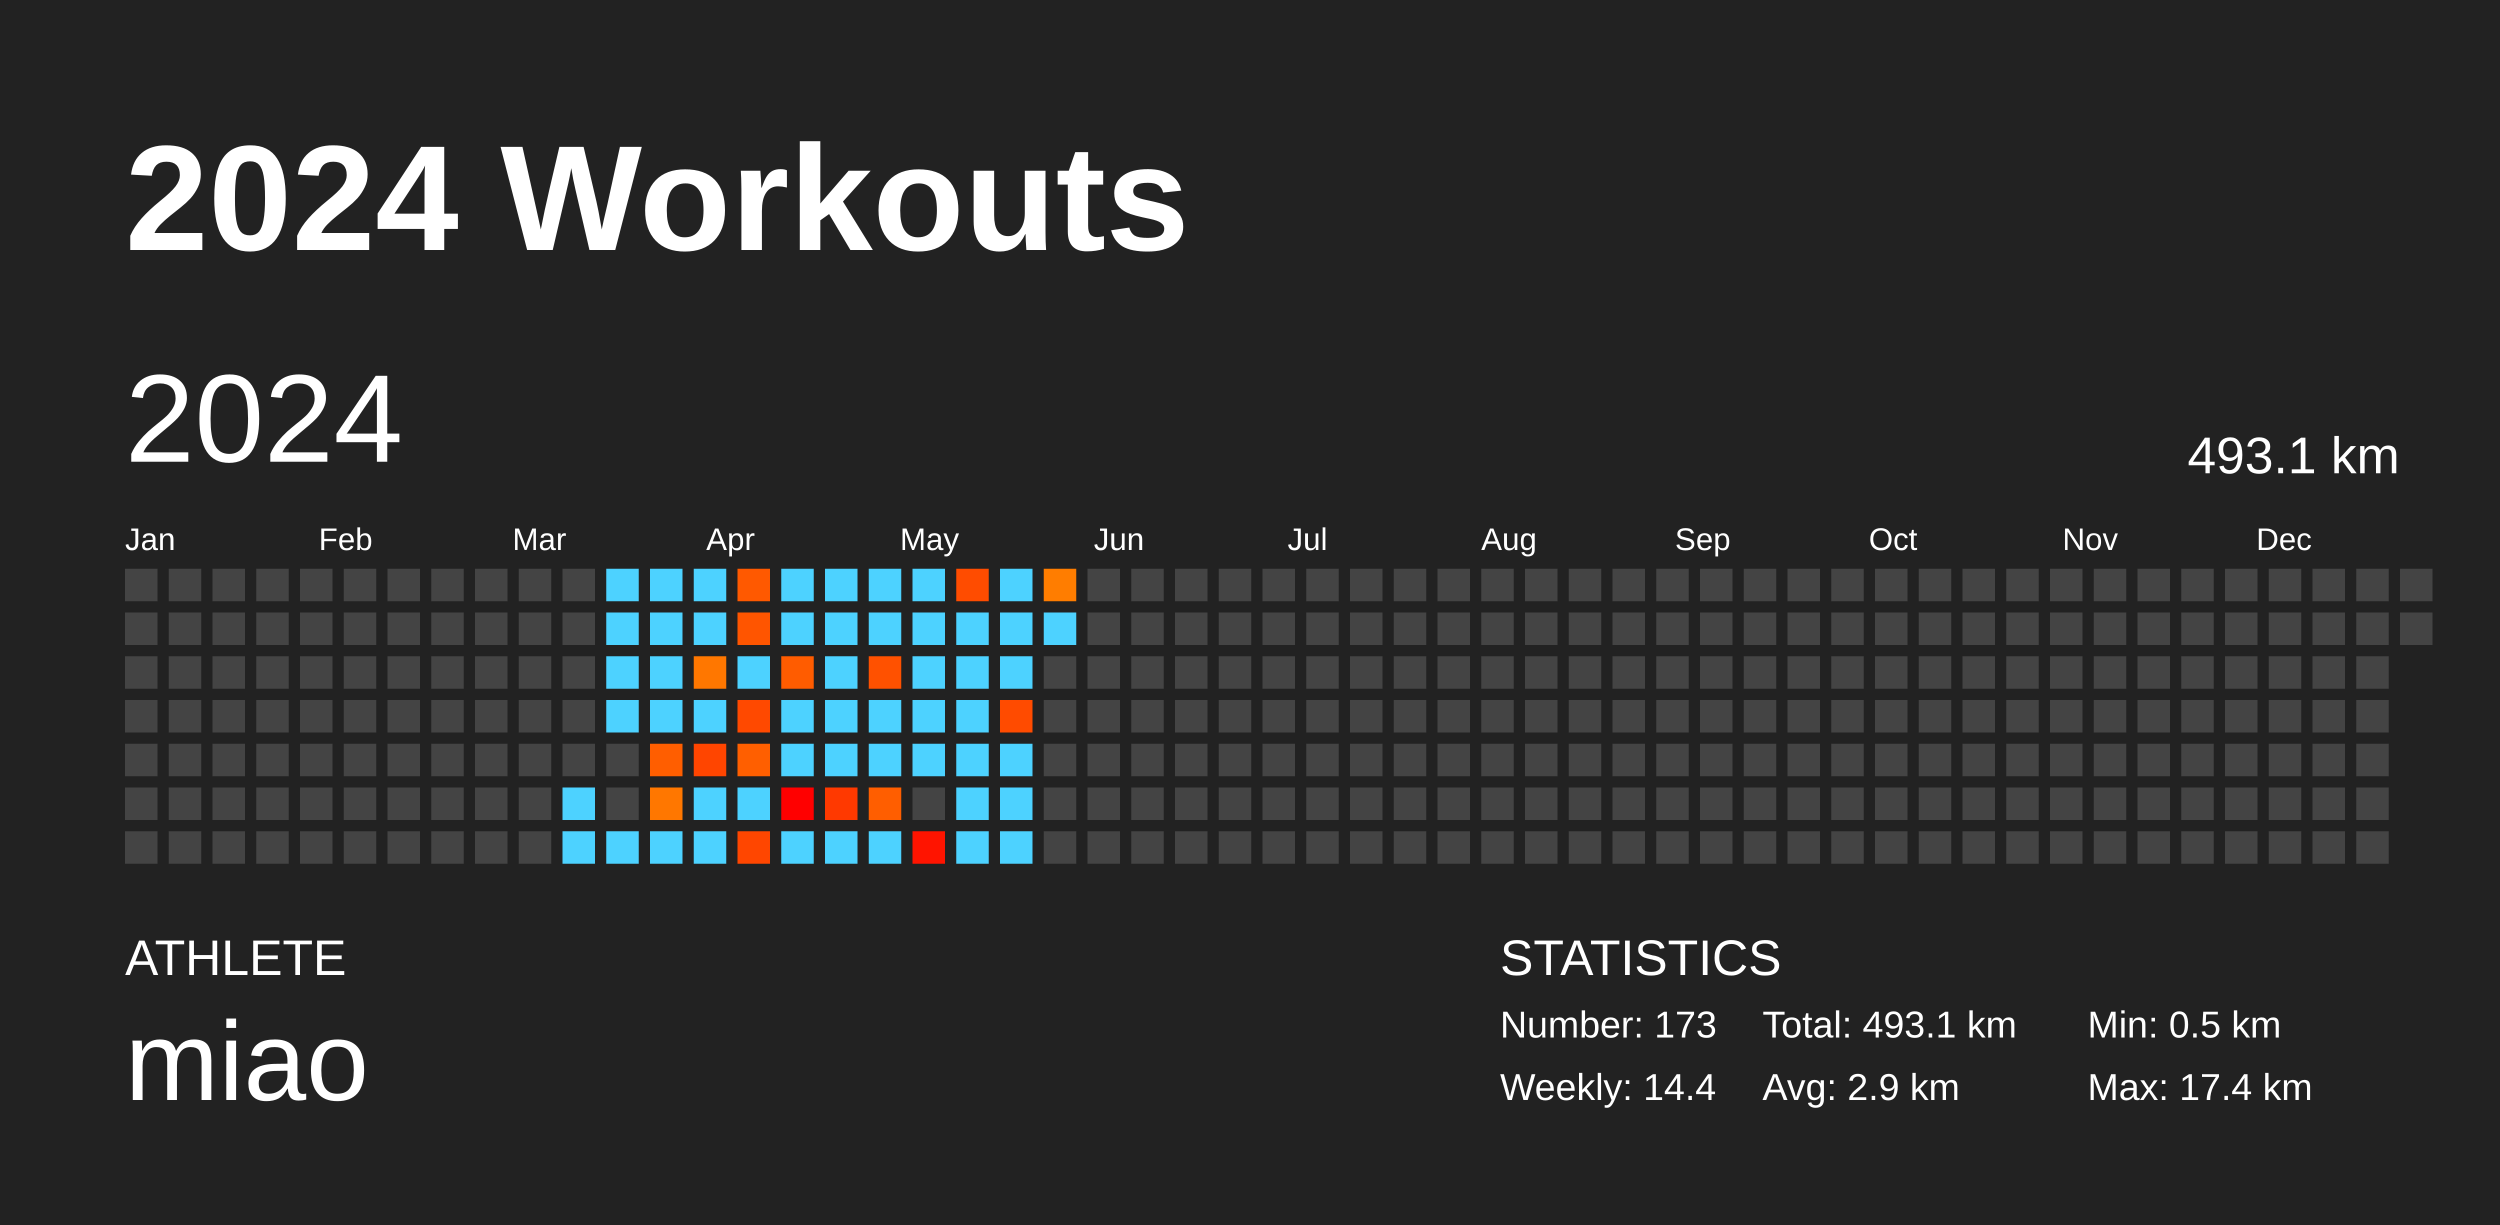
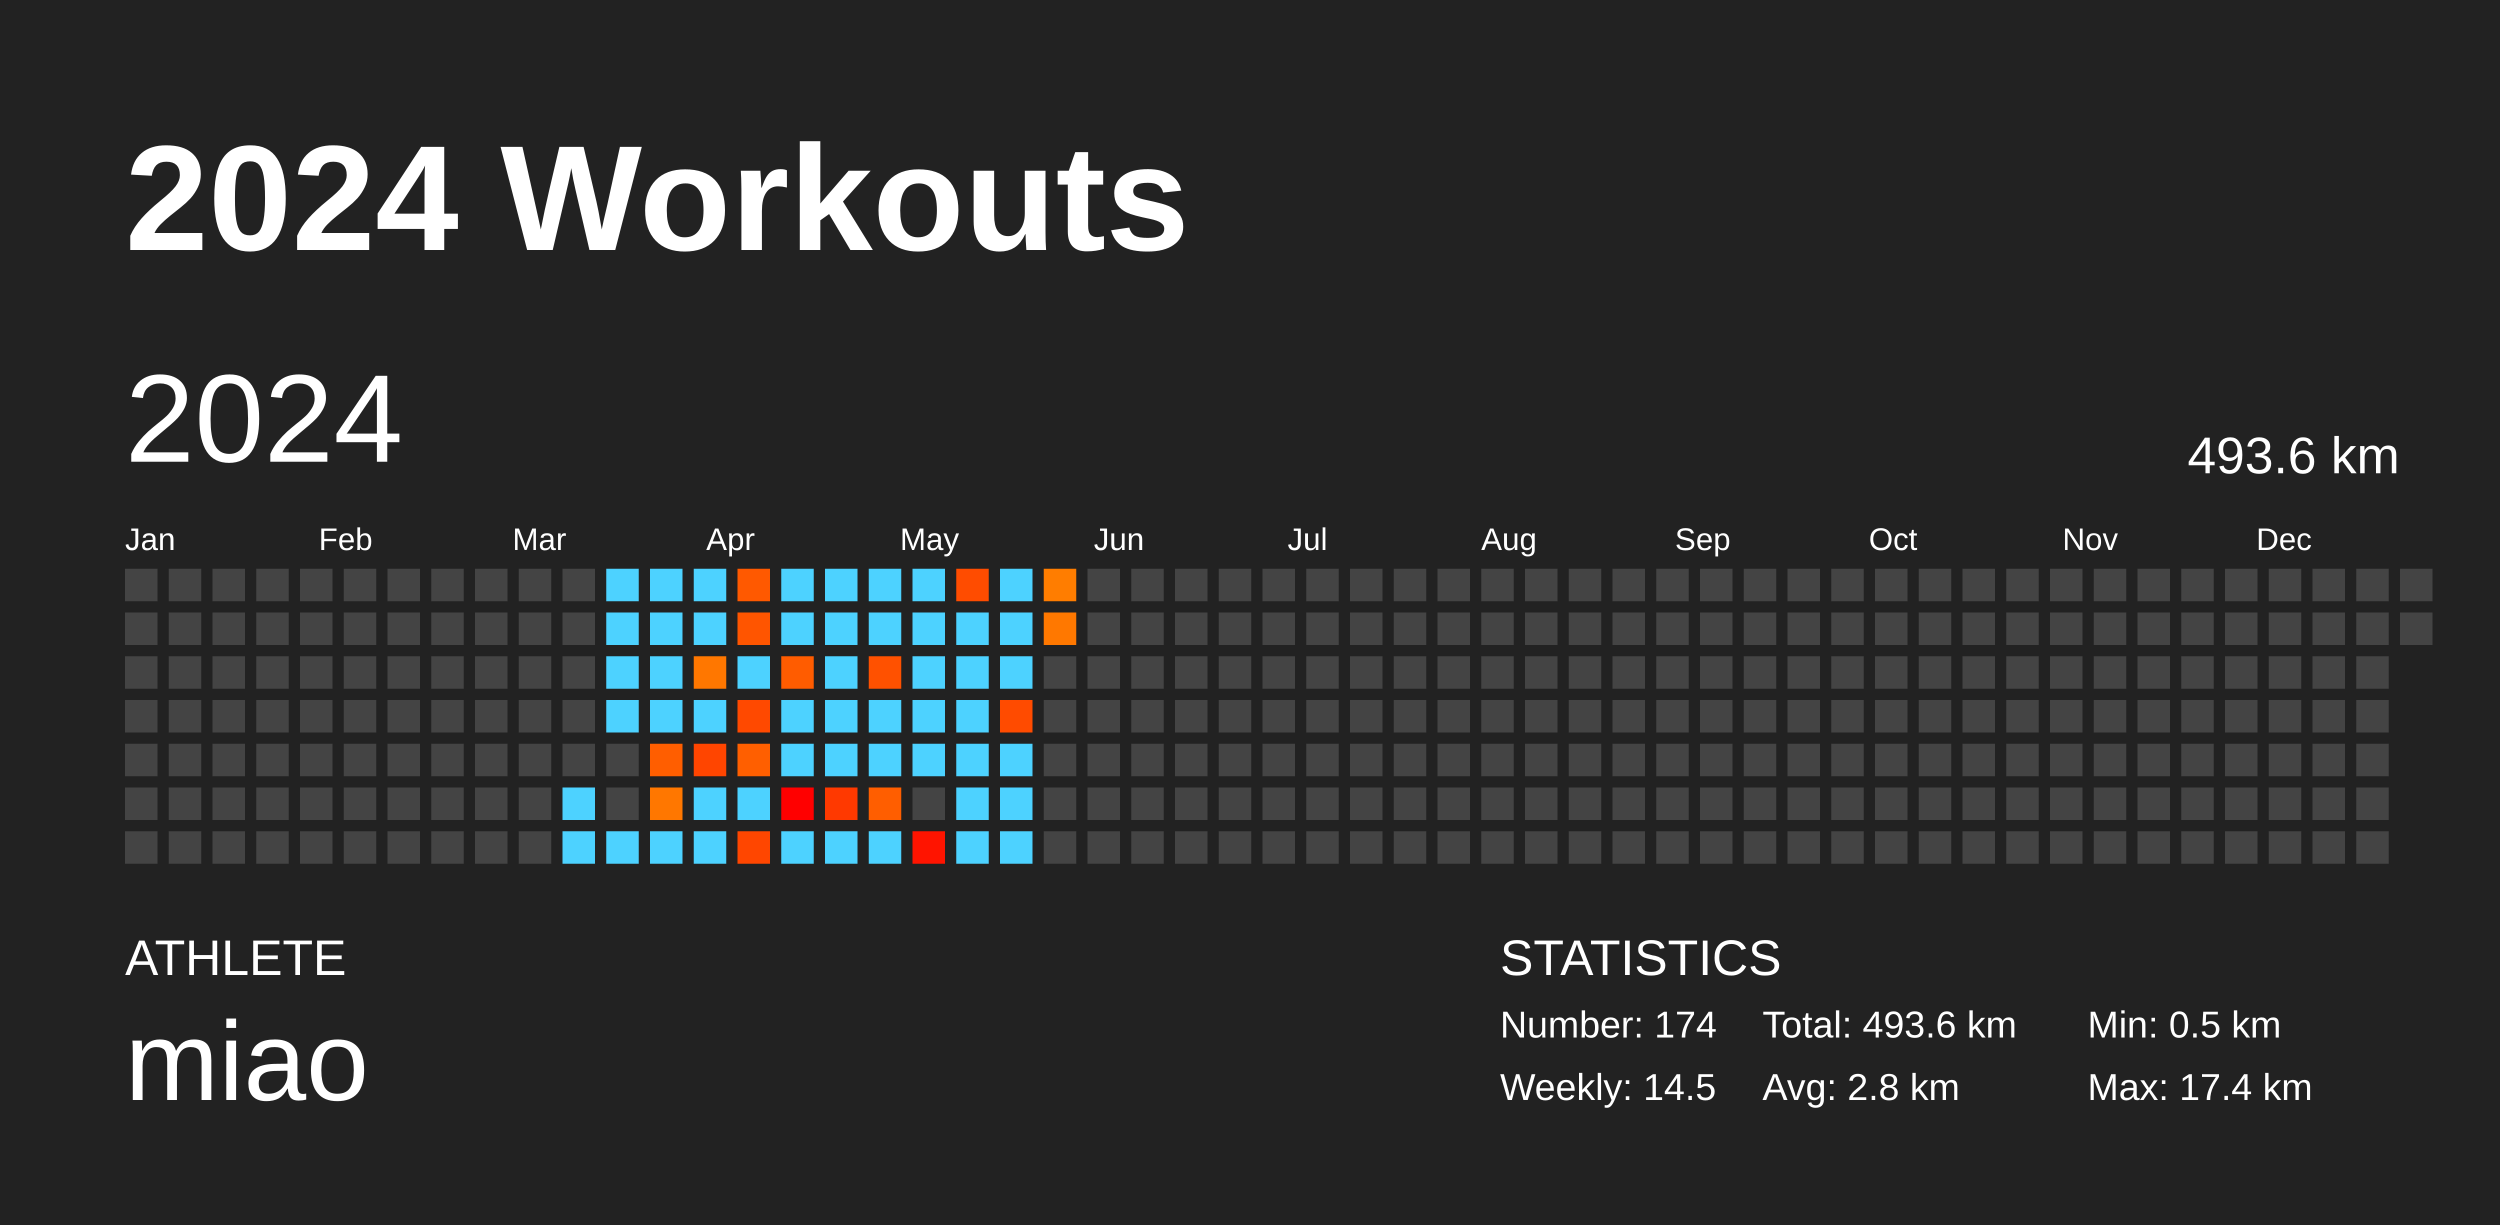
<svg xmlns="http://www.w3.org/2000/svg" baseProfile="full" height="98mm" version="1.1" viewBox="0,0,200,98" width="200mm">
  <defs />
  <rect fill="#222222" height="98" width="200" x="0" y="0" />
  <text fill="#FFFFFF" style="font-size:12px; font-family:Arial; font-weight:bold;" x="10" y="20">2024 Workouts</text>
  <text fill="#FFFFFF" style="font-size:4px; font-family:Arial" x="10" y="78">ATHLETE</text>
  <text fill="#FFFFFF" style="font-size:9px; font-family:Arial" x="10" y="88">miao</text>
  <text fill="#FFFFFF" style="font-size:4px; font-family:Arial" x="120" y="78">STATISTICS</text>
-   <text fill="#FFFFFF" style="font-size:3px; font-family:Arial" x="120" y="83">Number: 173</text>
-   <text fill="#FFFFFF" style="font-size:3px; font-family:Arial" x="120" y="88">Weekly: 14.4</text>
-   <text fill="#FFFFFF" style="font-size:3px; font-family:Arial" x="141" y="83">Total: 493.1 km</text>
-   <text fill="#FFFFFF" style="font-size:3px; font-family:Arial" x="141" y="88">Avg: 2.9 km</text>
+   <text fill="#FFFFFF" style="font-size:3px; font-family:Arial" x="120" y="83">Number: 174</text>
+   <text fill="#FFFFFF" style="font-size:3px; font-family:Arial" x="120" y="88">Weekly: 14.5</text>
+   <text fill="#FFFFFF" style="font-size:3px; font-family:Arial" x="141" y="83">Total: 493.6 km</text>
+   <text fill="#FFFFFF" style="font-size:3px; font-family:Arial" x="141" y="88">Avg: 2.8 km</text>
  <text fill="#FFFFFF" style="font-size:3px; font-family:Arial" x="167" y="83">Min: 0.5 km</text>
  <text fill="#FFFFFF" style="font-size:3px; font-family:Arial" x="167" y="88">Max: 17.4 km</text>
  <text dominant-baseline="hanging" fill="#FFFFFF" style="font-size:10.0px; font-family:Arial;" x="10" y="30">2024</text>
-   <text dominant-baseline="hanging" fill="#FFFFFF" style="font-size:4.125px; font-family:Arial;" x="175" y="35">493.1 km</text>
+   <text dominant-baseline="hanging" fill="#FFFFFF" style="font-size:4.125px; font-family:Arial;" x="175" y="35">493.6 km</text>
  <text fill="#FFFFFF" style="font-size:2.5px; font-family:Arial" x="10.0" y="44">Jan</text>
  <text fill="#FFFFFF" style="font-size:2.5px; font-family:Arial" x="25.5" y="44">Feb</text>
  <text fill="#FFFFFF" style="font-size:2.5px; font-family:Arial" x="41.0" y="44">Mar</text>
  <text fill="#FFFFFF" style="font-size:2.5px; font-family:Arial" x="56.5" y="44">Apr</text>
  <text fill="#FFFFFF" style="font-size:2.5px; font-family:Arial" x="72.0" y="44">May</text>
  <text fill="#FFFFFF" style="font-size:2.5px; font-family:Arial" x="87.5" y="44">Jun</text>
  <text fill="#FFFFFF" style="font-size:2.5px; font-family:Arial" x="103.0" y="44">Jul</text>
  <text fill="#FFFFFF" style="font-size:2.5px; font-family:Arial" x="118.5" y="44">Aug</text>
  <text fill="#FFFFFF" style="font-size:2.5px; font-family:Arial" x="134.0" y="44">Sep</text>
  <text fill="#FFFFFF" style="font-size:2.5px; font-family:Arial" x="149.5" y="44">Oct</text>
  <text fill="#FFFFFF" style="font-size:2.5px; font-family:Arial" x="165.0" y="44">Nov</text>
  <text fill="#FFFFFF" style="font-size:2.5px; font-family:Arial" x="180.5" y="44">Dec</text>
  <rect fill="#444444" height="2.6" width="2.6" x="10.0" y="45.5" />
  <rect fill="#444444" height="2.6" width="2.6" x="10.0" y="49.0" />
  <rect fill="#444444" height="2.6" width="2.6" x="10.0" y="52.5" />
  <rect fill="#444444" height="2.6" width="2.6" x="10.0" y="56.0" />
  <rect fill="#444444" height="2.6" width="2.6" x="10.0" y="59.5" />
  <rect fill="#444444" height="2.6" width="2.6" x="10.0" y="63.0" />
  <rect fill="#444444" height="2.6" width="2.6" x="10.0" y="66.5" />
  <rect fill="#444444" height="2.6" width="2.6" x="13.5" y="45.5" />
  <rect fill="#444444" height="2.6" width="2.6" x="13.5" y="49.0" />
  <rect fill="#444444" height="2.6" width="2.6" x="13.5" y="52.5" />
  <rect fill="#444444" height="2.6" width="2.6" x="13.5" y="56.0" />
  <rect fill="#444444" height="2.6" width="2.6" x="13.5" y="59.5" />
  <rect fill="#444444" height="2.6" width="2.6" x="13.5" y="63.0" />
  <rect fill="#444444" height="2.6" width="2.6" x="13.5" y="66.5" />
  <rect fill="#444444" height="2.6" width="2.6" x="17.0" y="45.5" />
  <rect fill="#444444" height="2.6" width="2.6" x="17.0" y="49.0" />
  <rect fill="#444444" height="2.6" width="2.6" x="17.0" y="52.5" />
  <rect fill="#444444" height="2.6" width="2.6" x="17.0" y="56.0" />
  <rect fill="#444444" height="2.6" width="2.6" x="17.0" y="59.5" />
  <rect fill="#444444" height="2.6" width="2.6" x="17.0" y="63.0" />
  <rect fill="#444444" height="2.6" width="2.6" x="17.0" y="66.5" />
  <rect fill="#444444" height="2.6" width="2.6" x="20.5" y="45.5" />
  <rect fill="#444444" height="2.6" width="2.6" x="20.5" y="49.0" />
  <rect fill="#444444" height="2.6" width="2.6" x="20.5" y="52.5" />
  <rect fill="#444444" height="2.6" width="2.6" x="20.5" y="56.0" />
  <rect fill="#444444" height="2.6" width="2.6" x="20.5" y="59.5" />
  <rect fill="#444444" height="2.6" width="2.6" x="20.5" y="63.0" />
  <rect fill="#444444" height="2.6" width="2.6" x="20.5" y="66.5" />
  <rect fill="#444444" height="2.6" width="2.6" x="24.0" y="45.5" />
  <rect fill="#444444" height="2.6" width="2.6" x="24.0" y="49.0" />
  <rect fill="#444444" height="2.6" width="2.6" x="24.0" y="52.5" />
  <rect fill="#444444" height="2.6" width="2.6" x="24.0" y="56.0" />
  <rect fill="#444444" height="2.6" width="2.6" x="24.0" y="59.5" />
  <rect fill="#444444" height="2.6" width="2.6" x="24.0" y="63.0" />
  <rect fill="#444444" height="2.6" width="2.6" x="24.0" y="66.5" />
  <rect fill="#444444" height="2.6" width="2.6" x="27.5" y="45.5" />
  <rect fill="#444444" height="2.6" width="2.6" x="27.5" y="49.0" />
  <rect fill="#444444" height="2.6" width="2.6" x="27.5" y="52.5" />
  <rect fill="#444444" height="2.6" width="2.6" x="27.5" y="56.0" />
  <rect fill="#444444" height="2.6" width="2.6" x="27.5" y="59.5" />
  <rect fill="#444444" height="2.6" width="2.6" x="27.5" y="63.0" />
  <rect fill="#444444" height="2.6" width="2.6" x="27.5" y="66.5" />
  <rect fill="#444444" height="2.6" width="2.6" x="31.0" y="45.5" />
  <rect fill="#444444" height="2.6" width="2.6" x="31.0" y="49.0" />
  <rect fill="#444444" height="2.6" width="2.6" x="31.0" y="52.5" />
  <rect fill="#444444" height="2.6" width="2.6" x="31.0" y="56.0" />
  <rect fill="#444444" height="2.6" width="2.6" x="31.0" y="59.5" />
  <rect fill="#444444" height="2.6" width="2.6" x="31.0" y="63.0" />
  <rect fill="#444444" height="2.6" width="2.6" x="31.0" y="66.5" />
  <rect fill="#444444" height="2.6" width="2.6" x="34.5" y="45.5" />
  <rect fill="#444444" height="2.6" width="2.6" x="34.5" y="49.0" />
  <rect fill="#444444" height="2.6" width="2.6" x="34.5" y="52.5" />
  <rect fill="#444444" height="2.6" width="2.6" x="34.5" y="56.0" />
  <rect fill="#444444" height="2.6" width="2.6" x="34.5" y="59.5" />
  <rect fill="#444444" height="2.6" width="2.6" x="34.5" y="63.0" />
  <rect fill="#444444" height="2.6" width="2.6" x="34.5" y="66.5" />
  <rect fill="#444444" height="2.6" width="2.6" x="38.0" y="45.5" />
  <rect fill="#444444" height="2.6" width="2.6" x="38.0" y="49.0" />
  <rect fill="#444444" height="2.6" width="2.6" x="38.0" y="52.5" />
  <rect fill="#444444" height="2.6" width="2.6" x="38.0" y="56.0" />
  <rect fill="#444444" height="2.6" width="2.6" x="38.0" y="59.5" />
  <rect fill="#444444" height="2.6" width="2.6" x="38.0" y="63.0" />
  <rect fill="#444444" height="2.6" width="2.6" x="38.0" y="66.5" />
  <rect fill="#444444" height="2.6" width="2.6" x="41.5" y="45.5" />
  <rect fill="#444444" height="2.6" width="2.6" x="41.5" y="49.0" />
  <rect fill="#444444" height="2.6" width="2.6" x="41.5" y="52.5" />
  <rect fill="#444444" height="2.6" width="2.6" x="41.5" y="56.0" />
  <rect fill="#444444" height="2.6" width="2.6" x="41.5" y="59.5" />
  <rect fill="#444444" height="2.6" width="2.6" x="41.5" y="63.0" />
  <rect fill="#444444" height="2.6" width="2.6" x="41.5" y="66.5" />
  <rect fill="#444444" height="2.6" width="2.6" x="45.0" y="45.5" />
  <rect fill="#444444" height="2.6" width="2.6" x="45.0" y="49.0" />
  <rect fill="#444444" height="2.6" width="2.6" x="45.0" y="52.5" />
  <rect fill="#444444" height="2.6" width="2.6" x="45.0" y="56.0" />
  <rect fill="#444444" height="2.6" width="2.6" x="45.0" y="59.5" />
  <rect fill="#4dd2ff" height="2.6" width="2.6" x="45.0" y="63.0" />
  <rect fill="#4dd2ff" height="2.6" width="2.6" x="45.0" y="66.5" />
  <rect fill="#4dd2ff" height="2.6" width="2.6" x="48.5" y="45.5" />
  <rect fill="#4dd2ff" height="2.6" width="2.6" x="48.5" y="49.0" />
  <rect fill="#4dd2ff" height="2.6" width="2.6" x="48.5" y="52.5" />
  <rect fill="#4dd2ff" height="2.6" width="2.6" x="48.5" y="56.0" />
  <rect fill="#444444" height="2.6" width="2.6" x="48.5" y="59.5" />
  <rect fill="#444444" height="2.6" width="2.6" x="48.5" y="63.0" />
  <rect fill="#4dd2ff" height="2.6" width="2.6" x="48.5" y="66.5" />
  <rect fill="#4dd2ff" height="2.6" width="2.6" x="52.0" y="45.5" />
  <rect fill="#4dd2ff" height="2.6" width="2.6" x="52.0" y="49.0" />
  <rect fill="#4dd2ff" height="2.6" width="2.6" x="52.0" y="52.5" />
  <rect fill="#4dd2ff" height="2.6" width="2.6" x="52.0" y="56.0" />
  <rect fill="#ff5e00" height="2.6" width="2.6" x="52.0" y="59.5" />
  <rect fill="#ff7700" height="2.6" width="2.6" x="52.0" y="63.0" />
  <rect fill="#4dd2ff" height="2.6" width="2.6" x="52.0" y="66.5" />
  <rect fill="#4dd2ff" height="2.6" width="2.6" x="55.5" y="45.5" />
  <rect fill="#4dd2ff" height="2.6" width="2.6" x="55.5" y="49.0" />
  <rect fill="#ff7700" height="2.6" width="2.6" x="55.5" y="52.5" />
  <rect fill="#4dd2ff" height="2.6" width="2.6" x="55.5" y="56.0" />
  <rect fill="#ff4500" height="2.6" width="2.6" x="55.5" y="59.5" />
  <rect fill="#4dd2ff" height="2.6" width="2.6" x="55.5" y="63.0" />
  <rect fill="#4dd2ff" height="2.6" width="2.6" x="55.5" y="66.5" />
  <rect fill="#ff5900" height="2.6" width="2.6" x="59.0" y="45.5" />
  <rect fill="#ff5500" height="2.6" width="2.6" x="59.0" y="49.0" />
  <rect fill="#4dd2ff" height="2.6" width="2.6" x="59.0" y="52.5" />
  <rect fill="#ff4900" height="2.6" width="2.6" x="59.0" y="56.0" />
  <rect fill="#ff5f00" height="2.6" width="2.6" x="59.0" y="59.5" />
  <rect fill="#4dd2ff" height="2.6" width="2.6" x="59.0" y="63.0" />
  <rect fill="#ff4600" height="2.6" width="2.6" x="59.0" y="66.5" />
  <rect fill="#4dd2ff" height="2.6" width="2.6" x="62.5" y="45.5" />
  <rect fill="#4dd2ff" height="2.6" width="2.6" x="62.5" y="49.0" />
  <rect fill="#ff5c00" height="2.6" width="2.6" x="62.5" y="52.5" />
  <rect fill="#4dd2ff" height="2.6" width="2.6" x="62.5" y="56.0" />
  <rect fill="#4dd2ff" height="2.6" width="2.6" x="62.5" y="59.5" />
  <rect fill="#ff0000" height="2.6" width="2.6" x="62.5" y="63.0" />
  <rect fill="#4dd2ff" height="2.6" width="2.6" x="62.5" y="66.5" />
  <rect fill="#4dd2ff" height="2.6" width="2.6" x="66.0" y="45.5" />
  <rect fill="#4dd2ff" height="2.6" width="2.6" x="66.0" y="49.0" />
  <rect fill="#4dd2ff" height="2.6" width="2.6" x="66.0" y="52.5" />
  <rect fill="#4dd2ff" height="2.6" width="2.6" x="66.0" y="56.0" />
  <rect fill="#4dd2ff" height="2.6" width="2.6" x="66.0" y="59.5" />
  <rect fill="#ff3900" height="2.6" width="2.6" x="66.0" y="63.0" />
  <rect fill="#4dd2ff" height="2.6" width="2.6" x="66.0" y="66.5" />
  <rect fill="#4dd2ff" height="2.6" width="2.6" x="69.5" y="45.5" />
  <rect fill="#4dd2ff" height="2.6" width="2.6" x="69.5" y="49.0" />
  <rect fill="#ff5100" height="2.6" width="2.6" x="69.5" y="52.5" />
  <rect fill="#4dd2ff" height="2.6" width="2.6" x="69.5" y="56.0" />
  <rect fill="#4dd2ff" height="2.6" width="2.6" x="69.5" y="59.5" />
  <rect fill="#ff5e00" height="2.6" width="2.6" x="69.5" y="63.0" />
  <rect fill="#4dd2ff" height="2.6" width="2.6" x="69.5" y="66.5" />
  <rect fill="#4dd2ff" height="2.6" width="2.6" x="73.0" y="45.5" />
  <rect fill="#4dd2ff" height="2.6" width="2.6" x="73.0" y="49.0" />
  <rect fill="#4dd2ff" height="2.6" width="2.6" x="73.0" y="52.5" />
  <rect fill="#4dd2ff" height="2.6" width="2.6" x="73.0" y="56.0" />
  <rect fill="#4dd2ff" height="2.6" width="2.6" x="73.0" y="59.5" />
  <rect fill="#444444" height="2.6" width="2.6" x="73.0" y="63.0" />
  <rect fill="#ff1400" height="2.6" width="2.6" x="73.0" y="66.5" />
  <rect fill="#ff4c00" height="2.6" width="2.6" x="76.5" y="45.5" />
  <rect fill="#4dd2ff" height="2.6" width="2.6" x="76.5" y="49.0" />
  <rect fill="#4dd2ff" height="2.6" width="2.6" x="76.5" y="52.5" />
  <rect fill="#4dd2ff" height="2.6" width="2.6" x="76.5" y="56.0" />
  <rect fill="#4dd2ff" height="2.6" width="2.6" x="76.5" y="59.5" />
  <rect fill="#4dd2ff" height="2.6" width="2.6" x="76.5" y="63.0" />
  <rect fill="#4dd2ff" height="2.6" width="2.6" x="76.5" y="66.5" />
  <rect fill="#4dd2ff" height="2.6" width="2.6" x="80.0" y="45.5" />
  <rect fill="#4dd2ff" height="2.6" width="2.6" x="80.0" y="49.0" />
  <rect fill="#4dd2ff" height="2.6" width="2.6" x="80.0" y="52.5" />
  <rect fill="#ff4b00" height="2.6" width="2.6" x="80.0" y="56.0" />
  <rect fill="#4dd2ff" height="2.6" width="2.6" x="80.0" y="59.5" />
  <rect fill="#4dd2ff" height="2.6" width="2.6" x="80.0" y="63.0" />
  <rect fill="#4dd2ff" height="2.6" width="2.6" x="80.0" y="66.5" />
  <rect fill="#ff7d00" height="2.6" width="2.6" x="83.5" y="45.5" />
-   <rect fill="#4dd2ff" height="2.6" width="2.6" x="83.5" y="49.0" />
+   <rect fill="#ff7800" height="2.6" width="2.6" x="83.5" y="49.0" />
  <rect fill="#444444" height="2.6" width="2.6" x="83.5" y="52.5" />
  <rect fill="#444444" height="2.6" width="2.6" x="83.5" y="56.0" />
  <rect fill="#444444" height="2.6" width="2.6" x="83.5" y="59.5" />
  <rect fill="#444444" height="2.6" width="2.6" x="83.5" y="63.0" />
  <rect fill="#444444" height="2.6" width="2.6" x="83.5" y="66.5" />
  <rect fill="#444444" height="2.6" width="2.6" x="87.0" y="45.5" />
  <rect fill="#444444" height="2.6" width="2.6" x="87.0" y="49.0" />
  <rect fill="#444444" height="2.6" width="2.6" x="87.0" y="52.5" />
  <rect fill="#444444" height="2.6" width="2.6" x="87.0" y="56.0" />
  <rect fill="#444444" height="2.6" width="2.6" x="87.0" y="59.5" />
  <rect fill="#444444" height="2.6" width="2.6" x="87.0" y="63.0" />
  <rect fill="#444444" height="2.6" width="2.6" x="87.0" y="66.5" />
  <rect fill="#444444" height="2.6" width="2.6" x="90.5" y="45.5" />
  <rect fill="#444444" height="2.6" width="2.6" x="90.5" y="49.0" />
  <rect fill="#444444" height="2.6" width="2.6" x="90.5" y="52.5" />
  <rect fill="#444444" height="2.6" width="2.6" x="90.5" y="56.0" />
  <rect fill="#444444" height="2.6" width="2.6" x="90.5" y="59.5" />
  <rect fill="#444444" height="2.6" width="2.6" x="90.5" y="63.0" />
  <rect fill="#444444" height="2.6" width="2.6" x="90.5" y="66.5" />
  <rect fill="#444444" height="2.6" width="2.6" x="94.0" y="45.5" />
  <rect fill="#444444" height="2.6" width="2.6" x="94.0" y="49.0" />
  <rect fill="#444444" height="2.6" width="2.6" x="94.0" y="52.5" />
  <rect fill="#444444" height="2.6" width="2.6" x="94.0" y="56.0" />
  <rect fill="#444444" height="2.6" width="2.6" x="94.0" y="59.5" />
  <rect fill="#444444" height="2.6" width="2.6" x="94.0" y="63.0" />
  <rect fill="#444444" height="2.6" width="2.6" x="94.0" y="66.5" />
  <rect fill="#444444" height="2.6" width="2.6" x="97.5" y="45.5" />
  <rect fill="#444444" height="2.6" width="2.6" x="97.5" y="49.0" />
  <rect fill="#444444" height="2.6" width="2.6" x="97.5" y="52.5" />
  <rect fill="#444444" height="2.6" width="2.6" x="97.5" y="56.0" />
  <rect fill="#444444" height="2.6" width="2.6" x="97.5" y="59.5" />
  <rect fill="#444444" height="2.6" width="2.6" x="97.5" y="63.0" />
  <rect fill="#444444" height="2.6" width="2.6" x="97.5" y="66.5" />
  <rect fill="#444444" height="2.6" width="2.6" x="101.0" y="45.5" />
  <rect fill="#444444" height="2.6" width="2.6" x="101.0" y="49.0" />
  <rect fill="#444444" height="2.6" width="2.6" x="101.0" y="52.5" />
  <rect fill="#444444" height="2.6" width="2.6" x="101.0" y="56.0" />
  <rect fill="#444444" height="2.6" width="2.6" x="101.0" y="59.5" />
  <rect fill="#444444" height="2.6" width="2.6" x="101.0" y="63.0" />
  <rect fill="#444444" height="2.6" width="2.6" x="101.0" y="66.5" />
  <rect fill="#444444" height="2.6" width="2.6" x="104.5" y="45.5" />
  <rect fill="#444444" height="2.6" width="2.6" x="104.5" y="49.0" />
  <rect fill="#444444" height="2.6" width="2.6" x="104.5" y="52.5" />
  <rect fill="#444444" height="2.6" width="2.6" x="104.5" y="56.0" />
  <rect fill="#444444" height="2.6" width="2.6" x="104.5" y="59.5" />
  <rect fill="#444444" height="2.6" width="2.6" x="104.5" y="63.0" />
  <rect fill="#444444" height="2.6" width="2.6" x="104.5" y="66.5" />
  <rect fill="#444444" height="2.6" width="2.6" x="108.0" y="45.5" />
  <rect fill="#444444" height="2.6" width="2.6" x="108.0" y="49.0" />
  <rect fill="#444444" height="2.6" width="2.6" x="108.0" y="52.5" />
  <rect fill="#444444" height="2.6" width="2.6" x="108.0" y="56.0" />
  <rect fill="#444444" height="2.6" width="2.6" x="108.0" y="59.5" />
  <rect fill="#444444" height="2.6" width="2.6" x="108.0" y="63.0" />
  <rect fill="#444444" height="2.6" width="2.6" x="108.0" y="66.5" />
  <rect fill="#444444" height="2.6" width="2.6" x="111.5" y="45.5" />
  <rect fill="#444444" height="2.6" width="2.6" x="111.5" y="49.0" />
  <rect fill="#444444" height="2.6" width="2.6" x="111.5" y="52.5" />
  <rect fill="#444444" height="2.6" width="2.6" x="111.5" y="56.0" />
  <rect fill="#444444" height="2.6" width="2.6" x="111.5" y="59.5" />
  <rect fill="#444444" height="2.6" width="2.6" x="111.5" y="63.0" />
  <rect fill="#444444" height="2.6" width="2.6" x="111.5" y="66.5" />
  <rect fill="#444444" height="2.6" width="2.6" x="115.0" y="45.5" />
  <rect fill="#444444" height="2.6" width="2.6" x="115.0" y="49.0" />
  <rect fill="#444444" height="2.6" width="2.6" x="115.0" y="52.5" />
  <rect fill="#444444" height="2.6" width="2.6" x="115.0" y="56.0" />
  <rect fill="#444444" height="2.6" width="2.6" x="115.0" y="59.5" />
  <rect fill="#444444" height="2.6" width="2.6" x="115.0" y="63.0" />
  <rect fill="#444444" height="2.6" width="2.6" x="115.0" y="66.5" />
  <rect fill="#444444" height="2.6" width="2.6" x="118.5" y="45.5" />
  <rect fill="#444444" height="2.6" width="2.6" x="118.5" y="49.0" />
  <rect fill="#444444" height="2.6" width="2.6" x="118.5" y="52.5" />
  <rect fill="#444444" height="2.6" width="2.6" x="118.5" y="56.0" />
  <rect fill="#444444" height="2.6" width="2.6" x="118.5" y="59.5" />
  <rect fill="#444444" height="2.6" width="2.6" x="118.5" y="63.0" />
  <rect fill="#444444" height="2.6" width="2.6" x="118.5" y="66.5" />
  <rect fill="#444444" height="2.6" width="2.6" x="122.0" y="45.5" />
  <rect fill="#444444" height="2.6" width="2.6" x="122.0" y="49.0" />
  <rect fill="#444444" height="2.6" width="2.6" x="122.0" y="52.5" />
  <rect fill="#444444" height="2.6" width="2.6" x="122.0" y="56.0" />
  <rect fill="#444444" height="2.6" width="2.6" x="122.0" y="59.5" />
  <rect fill="#444444" height="2.6" width="2.6" x="122.0" y="63.0" />
  <rect fill="#444444" height="2.6" width="2.6" x="122.0" y="66.5" />
  <rect fill="#444444" height="2.6" width="2.6" x="125.5" y="45.5" />
  <rect fill="#444444" height="2.6" width="2.6" x="125.5" y="49.0" />
  <rect fill="#444444" height="2.6" width="2.6" x="125.5" y="52.5" />
  <rect fill="#444444" height="2.6" width="2.6" x="125.5" y="56.0" />
  <rect fill="#444444" height="2.6" width="2.6" x="125.5" y="59.5" />
  <rect fill="#444444" height="2.6" width="2.6" x="125.5" y="63.0" />
  <rect fill="#444444" height="2.6" width="2.6" x="125.5" y="66.5" />
  <rect fill="#444444" height="2.6" width="2.6" x="129.0" y="45.5" />
  <rect fill="#444444" height="2.6" width="2.6" x="129.0" y="49.0" />
  <rect fill="#444444" height="2.6" width="2.6" x="129.0" y="52.5" />
  <rect fill="#444444" height="2.6" width="2.6" x="129.0" y="56.0" />
  <rect fill="#444444" height="2.6" width="2.6" x="129.0" y="59.5" />
  <rect fill="#444444" height="2.6" width="2.6" x="129.0" y="63.0" />
  <rect fill="#444444" height="2.6" width="2.6" x="129.0" y="66.5" />
  <rect fill="#444444" height="2.6" width="2.6" x="132.5" y="45.5" />
  <rect fill="#444444" height="2.6" width="2.6" x="132.5" y="49.0" />
  <rect fill="#444444" height="2.6" width="2.6" x="132.5" y="52.5" />
  <rect fill="#444444" height="2.6" width="2.6" x="132.5" y="56.0" />
  <rect fill="#444444" height="2.6" width="2.6" x="132.5" y="59.5" />
  <rect fill="#444444" height="2.6" width="2.6" x="132.5" y="63.0" />
  <rect fill="#444444" height="2.6" width="2.6" x="132.5" y="66.5" />
  <rect fill="#444444" height="2.6" width="2.6" x="136.0" y="45.5" />
  <rect fill="#444444" height="2.6" width="2.6" x="136.0" y="49.0" />
  <rect fill="#444444" height="2.6" width="2.6" x="136.0" y="52.5" />
  <rect fill="#444444" height="2.6" width="2.6" x="136.0" y="56.0" />
  <rect fill="#444444" height="2.6" width="2.6" x="136.0" y="59.5" />
  <rect fill="#444444" height="2.6" width="2.6" x="136.0" y="63.0" />
  <rect fill="#444444" height="2.6" width="2.6" x="136.0" y="66.5" />
  <rect fill="#444444" height="2.6" width="2.6" x="139.5" y="45.5" />
  <rect fill="#444444" height="2.6" width="2.6" x="139.5" y="49.0" />
  <rect fill="#444444" height="2.6" width="2.6" x="139.5" y="52.5" />
  <rect fill="#444444" height="2.6" width="2.6" x="139.5" y="56.0" />
  <rect fill="#444444" height="2.6" width="2.6" x="139.5" y="59.5" />
  <rect fill="#444444" height="2.6" width="2.6" x="139.5" y="63.0" />
  <rect fill="#444444" height="2.6" width="2.6" x="139.5" y="66.5" />
  <rect fill="#444444" height="2.6" width="2.6" x="143.0" y="45.5" />
  <rect fill="#444444" height="2.6" width="2.6" x="143.0" y="49.0" />
  <rect fill="#444444" height="2.6" width="2.6" x="143.0" y="52.5" />
  <rect fill="#444444" height="2.6" width="2.6" x="143.0" y="56.0" />
  <rect fill="#444444" height="2.6" width="2.6" x="143.0" y="59.5" />
  <rect fill="#444444" height="2.6" width="2.6" x="143.0" y="63.0" />
  <rect fill="#444444" height="2.6" width="2.6" x="143.0" y="66.5" />
  <rect fill="#444444" height="2.6" width="2.6" x="146.5" y="45.5" />
  <rect fill="#444444" height="2.6" width="2.6" x="146.5" y="49.0" />
  <rect fill="#444444" height="2.6" width="2.6" x="146.5" y="52.5" />
  <rect fill="#444444" height="2.6" width="2.6" x="146.5" y="56.0" />
  <rect fill="#444444" height="2.6" width="2.6" x="146.5" y="59.5" />
  <rect fill="#444444" height="2.6" width="2.6" x="146.5" y="63.0" />
  <rect fill="#444444" height="2.6" width="2.6" x="146.5" y="66.5" />
  <rect fill="#444444" height="2.6" width="2.6" x="150.0" y="45.5" />
  <rect fill="#444444" height="2.6" width="2.6" x="150.0" y="49.0" />
  <rect fill="#444444" height="2.6" width="2.6" x="150.0" y="52.5" />
  <rect fill="#444444" height="2.6" width="2.6" x="150.0" y="56.0" />
  <rect fill="#444444" height="2.6" width="2.6" x="150.0" y="59.5" />
  <rect fill="#444444" height="2.6" width="2.6" x="150.0" y="63.0" />
  <rect fill="#444444" height="2.6" width="2.6" x="150.0" y="66.5" />
  <rect fill="#444444" height="2.6" width="2.6" x="153.5" y="45.5" />
  <rect fill="#444444" height="2.6" width="2.6" x="153.5" y="49.0" />
  <rect fill="#444444" height="2.6" width="2.6" x="153.5" y="52.5" />
  <rect fill="#444444" height="2.6" width="2.6" x="153.5" y="56.0" />
  <rect fill="#444444" height="2.6" width="2.6" x="153.5" y="59.5" />
  <rect fill="#444444" height="2.6" width="2.6" x="153.5" y="63.0" />
  <rect fill="#444444" height="2.6" width="2.6" x="153.5" y="66.5" />
  <rect fill="#444444" height="2.6" width="2.6" x="157.0" y="45.5" />
  <rect fill="#444444" height="2.6" width="2.6" x="157.0" y="49.0" />
  <rect fill="#444444" height="2.6" width="2.6" x="157.0" y="52.5" />
  <rect fill="#444444" height="2.6" width="2.6" x="157.0" y="56.0" />
  <rect fill="#444444" height="2.6" width="2.6" x="157.0" y="59.5" />
  <rect fill="#444444" height="2.6" width="2.6" x="157.0" y="63.0" />
  <rect fill="#444444" height="2.6" width="2.6" x="157.0" y="66.5" />
  <rect fill="#444444" height="2.6" width="2.6" x="160.5" y="45.5" />
  <rect fill="#444444" height="2.6" width="2.6" x="160.5" y="49.0" />
  <rect fill="#444444" height="2.6" width="2.6" x="160.5" y="52.5" />
  <rect fill="#444444" height="2.6" width="2.6" x="160.5" y="56.0" />
  <rect fill="#444444" height="2.6" width="2.6" x="160.5" y="59.5" />
  <rect fill="#444444" height="2.6" width="2.6" x="160.5" y="63.0" />
  <rect fill="#444444" height="2.6" width="2.6" x="160.5" y="66.5" />
  <rect fill="#444444" height="2.6" width="2.6" x="164.0" y="45.5" />
  <rect fill="#444444" height="2.6" width="2.6" x="164.0" y="49.0" />
  <rect fill="#444444" height="2.6" width="2.6" x="164.0" y="52.5" />
  <rect fill="#444444" height="2.6" width="2.6" x="164.0" y="56.0" />
  <rect fill="#444444" height="2.6" width="2.6" x="164.0" y="59.5" />
  <rect fill="#444444" height="2.6" width="2.6" x="164.0" y="63.0" />
  <rect fill="#444444" height="2.6" width="2.6" x="164.0" y="66.5" />
  <rect fill="#444444" height="2.6" width="2.6" x="167.5" y="45.5" />
  <rect fill="#444444" height="2.6" width="2.6" x="167.5" y="49.0" />
  <rect fill="#444444" height="2.6" width="2.6" x="167.5" y="52.5" />
  <rect fill="#444444" height="2.6" width="2.6" x="167.5" y="56.0" />
  <rect fill="#444444" height="2.6" width="2.6" x="167.5" y="59.5" />
  <rect fill="#444444" height="2.6" width="2.6" x="167.5" y="63.0" />
  <rect fill="#444444" height="2.6" width="2.6" x="167.5" y="66.5" />
  <rect fill="#444444" height="2.6" width="2.6" x="171.0" y="45.5" />
  <rect fill="#444444" height="2.6" width="2.6" x="171.0" y="49.0" />
  <rect fill="#444444" height="2.6" width="2.6" x="171.0" y="52.5" />
  <rect fill="#444444" height="2.6" width="2.6" x="171.0" y="56.0" />
  <rect fill="#444444" height="2.6" width="2.6" x="171.0" y="59.5" />
  <rect fill="#444444" height="2.6" width="2.6" x="171.0" y="63.0" />
  <rect fill="#444444" height="2.6" width="2.6" x="171.0" y="66.5" />
  <rect fill="#444444" height="2.6" width="2.6" x="174.5" y="45.5" />
  <rect fill="#444444" height="2.6" width="2.6" x="174.5" y="49.0" />
  <rect fill="#444444" height="2.6" width="2.6" x="174.5" y="52.5" />
  <rect fill="#444444" height="2.6" width="2.6" x="174.5" y="56.0" />
  <rect fill="#444444" height="2.6" width="2.6" x="174.5" y="59.5" />
  <rect fill="#444444" height="2.6" width="2.6" x="174.5" y="63.0" />
  <rect fill="#444444" height="2.6" width="2.6" x="174.5" y="66.5" />
  <rect fill="#444444" height="2.6" width="2.6" x="178.0" y="45.5" />
  <rect fill="#444444" height="2.6" width="2.6" x="178.0" y="49.0" />
  <rect fill="#444444" height="2.6" width="2.6" x="178.0" y="52.5" />
  <rect fill="#444444" height="2.6" width="2.6" x="178.0" y="56.0" />
  <rect fill="#444444" height="2.6" width="2.6" x="178.0" y="59.5" />
  <rect fill="#444444" height="2.6" width="2.6" x="178.0" y="63.0" />
  <rect fill="#444444" height="2.6" width="2.6" x="178.0" y="66.5" />
  <rect fill="#444444" height="2.6" width="2.6" x="181.5" y="45.5" />
  <rect fill="#444444" height="2.6" width="2.6" x="181.5" y="49.0" />
  <rect fill="#444444" height="2.6" width="2.6" x="181.5" y="52.5" />
  <rect fill="#444444" height="2.6" width="2.6" x="181.5" y="56.0" />
  <rect fill="#444444" height="2.6" width="2.6" x="181.5" y="59.5" />
  <rect fill="#444444" height="2.6" width="2.6" x="181.5" y="63.0" />
  <rect fill="#444444" height="2.6" width="2.6" x="181.5" y="66.5" />
  <rect fill="#444444" height="2.6" width="2.6" x="185.0" y="45.5" />
  <rect fill="#444444" height="2.6" width="2.6" x="185.0" y="49.0" />
  <rect fill="#444444" height="2.6" width="2.6" x="185.0" y="52.5" />
  <rect fill="#444444" height="2.6" width="2.6" x="185.0" y="56.0" />
  <rect fill="#444444" height="2.6" width="2.6" x="185.0" y="59.5" />
  <rect fill="#444444" height="2.6" width="2.6" x="185.0" y="63.0" />
  <rect fill="#444444" height="2.6" width="2.6" x="185.0" y="66.5" />
  <rect fill="#444444" height="2.6" width="2.6" x="188.5" y="45.5" />
  <rect fill="#444444" height="2.6" width="2.6" x="188.5" y="49.0" />
  <rect fill="#444444" height="2.6" width="2.6" x="188.5" y="52.5" />
  <rect fill="#444444" height="2.6" width="2.6" x="188.5" y="56.0" />
  <rect fill="#444444" height="2.6" width="2.6" x="188.5" y="59.5" />
  <rect fill="#444444" height="2.6" width="2.6" x="188.5" y="63.0" />
  <rect fill="#444444" height="2.6" width="2.6" x="188.5" y="66.5" />
  <rect fill="#444444" height="2.6" width="2.6" x="192.0" y="45.5" />
  <rect fill="#444444" height="2.6" width="2.6" x="192.0" y="49.0" />
</svg>
